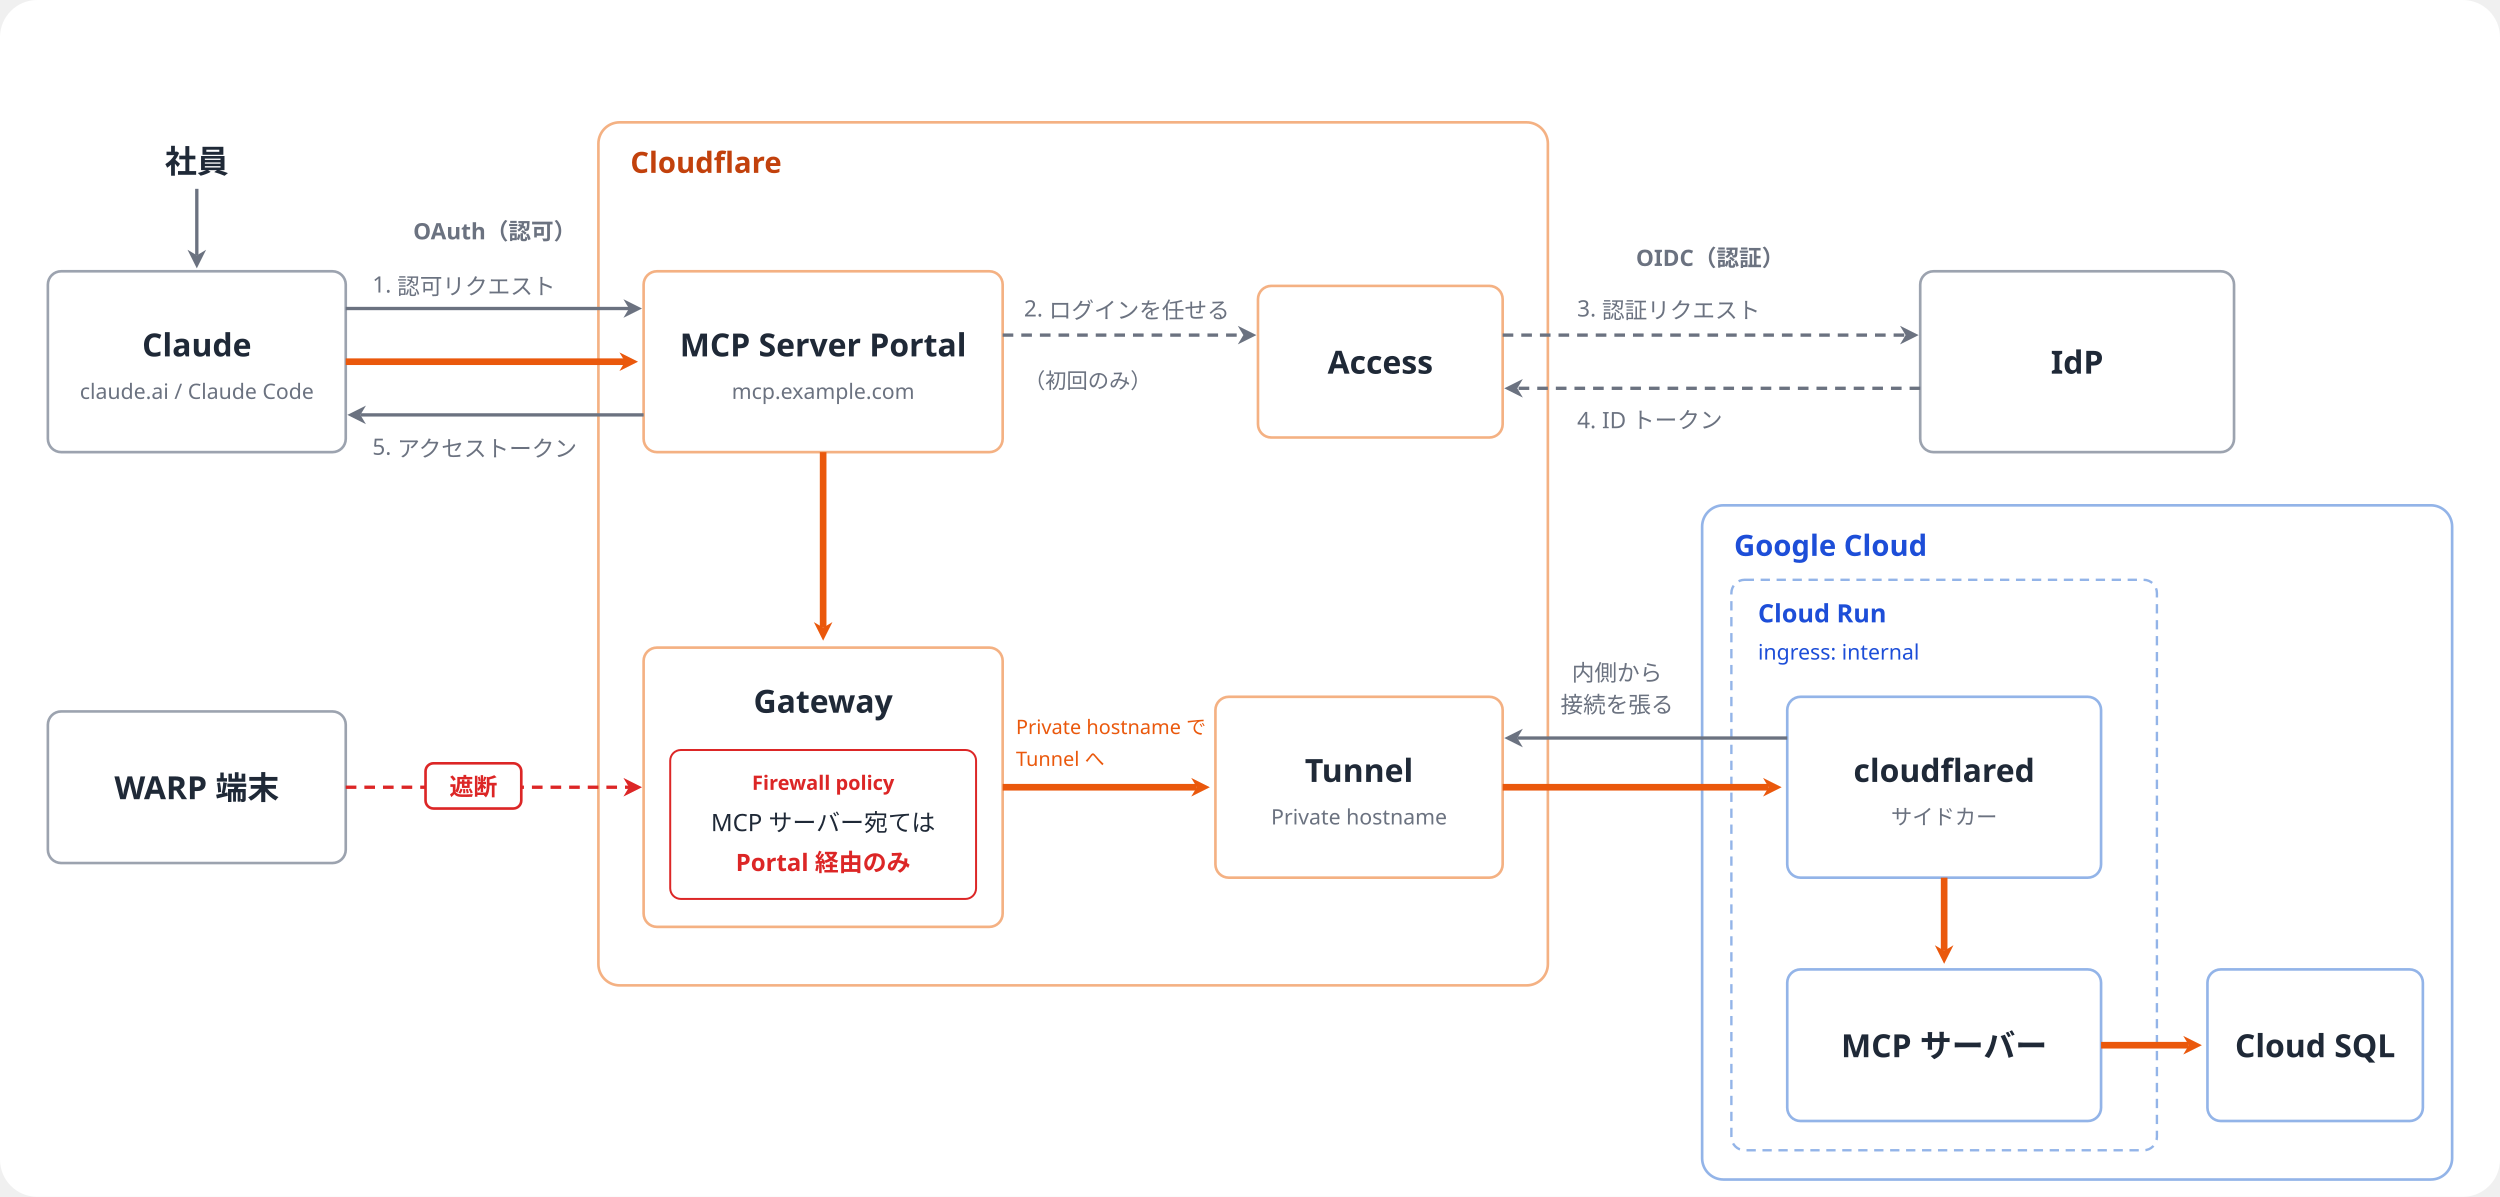
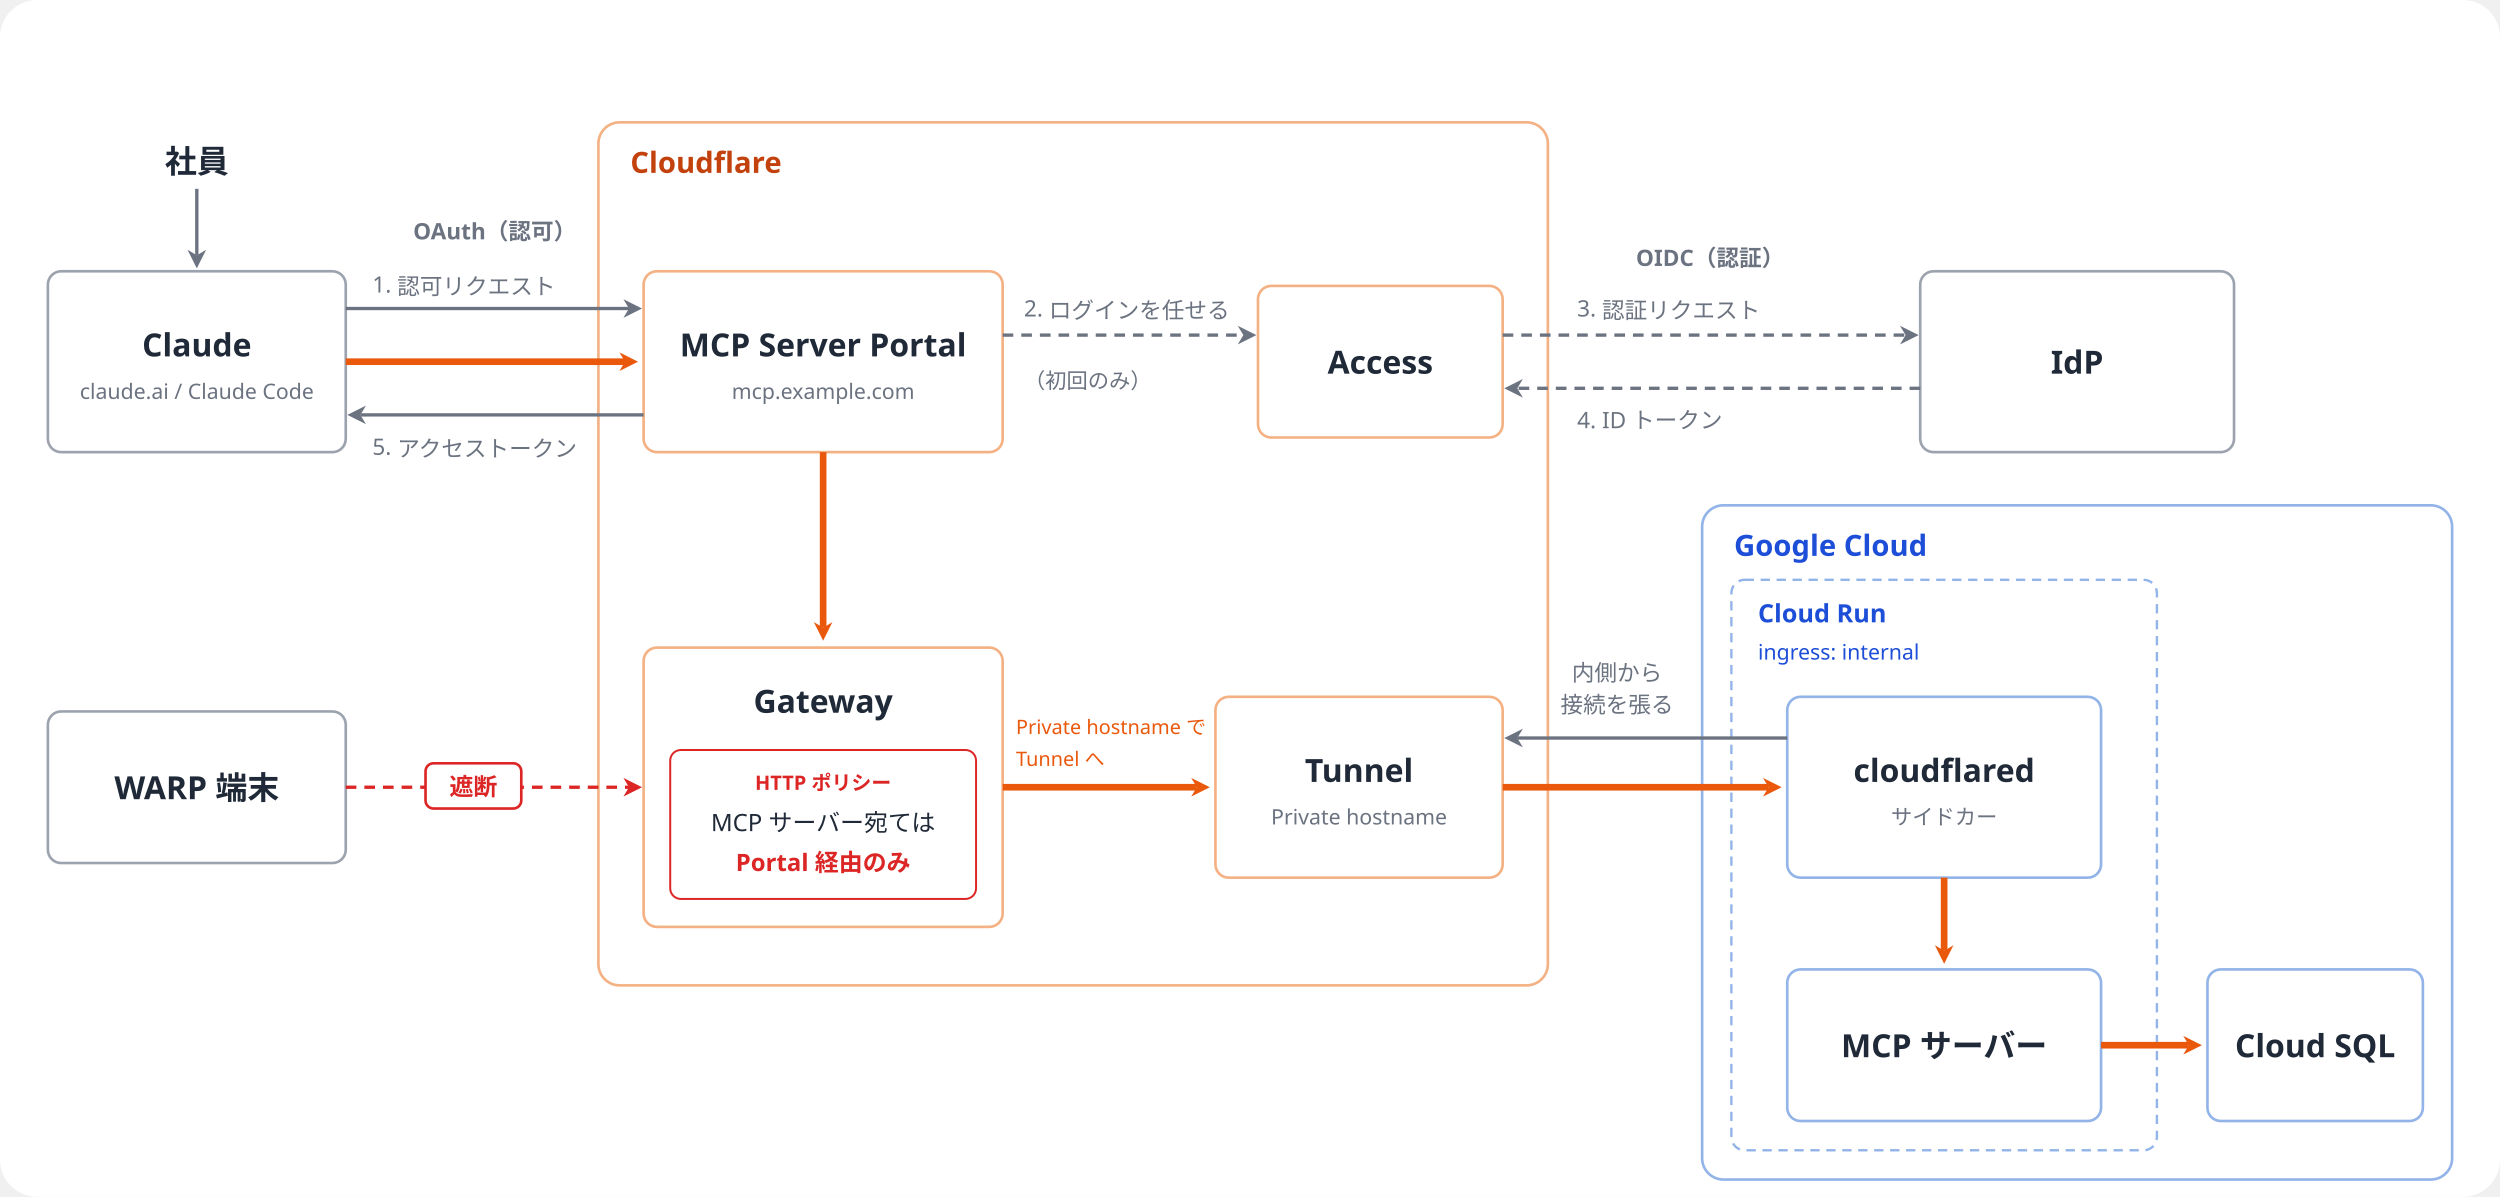
<svg xmlns="http://www.w3.org/2000/svg" width="1880" height="900" viewBox="20 120 1880 900">
  <defs>
    <marker id="a9CA3AF" viewBox="0 0 10 10" refX="3" refY="5" markerWidth="14" markerHeight="14" markerUnits="userSpaceOnUse" orient="auto">
      <path d="M0,0 L10,5 L0,10 L3,5 z" fill="#9CA3AF" />
    </marker>
    <marker id="aEA580C" viewBox="0 0 10 10" refX="3" refY="5" markerWidth="14" markerHeight="14" markerUnits="userSpaceOnUse" orient="auto">
      <path d="M0,0 L10,5 L0,10 L3,5 z" fill="#EA580C" />
    </marker>
    <marker id="aDC2626" viewBox="0 0 10 10" refX="3" refY="5" markerWidth="14" markerHeight="14" markerUnits="userSpaceOnUse" orient="auto">
      <path d="M0,0 L10,5 L0,10 L3,5 z" fill="#DC2626" />
    </marker>
    <marker id="a6B7280" viewBox="0 0 10 10" refX="3" refY="5" markerWidth="14" markerHeight="14" markerUnits="userSpaceOnUse" orient="auto">
      <path d="M0,0 L10,5 L0,10 L3,5 z" fill="#6B7280" />
    </marker>
  </defs>
  <rect x="20" y="120" width="1880" height="900" rx="28" fill="#FFFFFF" />
  <rect x="470" y="212" width="714" height="649" rx="16" fill="none" stroke="#F4B183" stroke-width="2" />
  <text x="494" y="250" font-family="'BIZ UDPGothic', 'Hiragino Sans', sans-serif" font-size="22" font-weight="700" fill="#C2410C" text-anchor="start">Cloudflare</text>
  <rect x="1300" y="500" width="564" height="507" rx="16" fill="none" stroke="#93B4E8" stroke-width="2" />
  <text x="1324" y="538" font-family="'BIZ UDPGothic', 'Hiragino Sans', sans-serif" font-size="22" font-weight="700" fill="#1D4ED8" text-anchor="start">Google Cloud</text>
  <rect x="1322" y="556" width="320" height="429" rx="10" fill="none" stroke="#93B4E8" stroke-width="1.8" stroke-dasharray="7 5" />
  <text x="1342" y="588" font-family="'BIZ UDPGothic', 'Hiragino Sans', sans-serif" font-size="19" font-weight="700" fill="#1D4ED8" text-anchor="start">Cloud Run</text>
  <text x="1342" y="616" font-family="'BIZ UDPGothic', 'Hiragino Sans', sans-serif" font-size="16" font-weight="500" fill="#1D4ED8" text-anchor="start">ingress: internal</text>
  <text x="168" y="250" font-family="'BIZ UDPGothic', 'Hiragino Sans', sans-serif" font-size="24" font-weight="700" fill="#1F2937" text-anchor="middle">社員</text>
  <rect x="56" y="324" width="224" height="136" rx="10" fill="#FFFFFF" stroke="#9CA3AF" stroke-width="2" />
  <text x="168.0" y="388.0" font-family="'BIZ UDPGothic', 'Hiragino Sans', sans-serif" font-size="24" font-weight="700" fill="#1F2937" text-anchor="middle">Claude</text>
  <text x="168.0" y="420.0" font-family="'BIZ UDPGothic', 'Hiragino Sans', sans-serif" font-size="16" font-weight="400" fill="#6B7280" text-anchor="middle">claude.ai / Claude Code</text>
  <rect x="56" y="655" width="224" height="114" rx="10" fill="#FFFFFF" stroke="#9CA3AF" stroke-width="2" />
  <text x="168.0" y="721.0" font-family="'BIZ UDPGothic', 'Hiragino Sans', sans-serif" font-size="24" font-weight="700" fill="#1F2937" text-anchor="middle">WARP 端末</text>
  <rect x="504" y="324" width="270" height="136" rx="10" fill="#FFFFFF" stroke="#F4B183" stroke-width="2" />
  <text x="639.0" y="388.0" font-family="'BIZ UDPGothic', 'Hiragino Sans', sans-serif" font-size="24" font-weight="700" fill="#1F2937" text-anchor="middle">MCP Server Portal</text>
  <text x="639.0" y="420.0" font-family="'BIZ UDPGothic', 'Hiragino Sans', sans-serif" font-size="16" font-weight="400" fill="#6B7280" text-anchor="middle">mcp.example.com</text>
  <rect x="966" y="335" width="184" height="114" rx="10" fill="#FFFFFF" stroke="#F4B183" stroke-width="2" />
  <text x="1058.0" y="401.0" font-family="'BIZ UDPGothic', 'Hiragino Sans', sans-serif" font-size="24" font-weight="700" fill="#1F2937" text-anchor="middle">Access</text>
  <rect x="934" y="644" width="216" height="136" rx="10" fill="#FFFFFF" stroke="#F4B183" stroke-width="2" />
  <text x="1042.0" y="708.0" font-family="'BIZ UDPGothic', 'Hiragino Sans', sans-serif" font-size="24" font-weight="700" fill="#1F2937" text-anchor="middle">Tunnel</text>
  <text x="1042.0" y="740.0" font-family="'BIZ UDPGothic', 'Hiragino Sans', sans-serif" font-size="16" font-weight="400" fill="#6B7280" text-anchor="middle">Private hostname</text>
  <rect x="1464" y="324" width="236" height="136" rx="10" fill="#FFFFFF" stroke="#9CA3AF" stroke-width="2" />
  <text x="1582.0" y="401.0" font-family="'BIZ UDPGothic', 'Hiragino Sans', sans-serif" font-size="24" font-weight="700" fill="#1F2937" text-anchor="middle">IdP</text>
  <rect x="1364" y="644" width="236" height="136" rx="10" fill="#FFFFFF" stroke="#93B4E8" stroke-width="2" />
  <text x="1482.0" y="708.0" font-family="'BIZ UDPGothic', 'Hiragino Sans', sans-serif" font-size="24" font-weight="700" fill="#1F2937" text-anchor="middle">cloudflared</text>
  <text x="1482.0" y="740.0" font-family="'BIZ UDPGothic', 'Hiragino Sans', sans-serif" font-size="16" font-weight="400" fill="#6B7280" text-anchor="middle">サイドカー</text>
  <rect x="1364" y="849" width="236" height="114" rx="10" fill="#FFFFFF" stroke="#93B4E8" stroke-width="2" />
  <text x="1482.0" y="915.0" font-family="'BIZ UDPGothic', 'Hiragino Sans', sans-serif" font-size="24" font-weight="700" fill="#1F2937" text-anchor="middle">MCP サーバー</text>
  <rect x="1680" y="849" width="162" height="114" rx="10" fill="#FFFFFF" stroke="#93B4E8" stroke-width="2" />
  <text x="1761.0" y="915.0" font-family="'BIZ UDPGothic', 'Hiragino Sans', sans-serif" font-size="24" font-weight="700" fill="#1F2937" text-anchor="middle">Cloud SQL</text>
  <rect x="504" y="607" width="270" height="210" rx="10" fill="#FFFFFF" stroke="#F4B183" stroke-width="2" />
  <text x="639" y="656" font-family="'BIZ UDPGothic', 'Hiragino Sans', sans-serif" font-size="24" font-weight="700" fill="#1F2937" text-anchor="middle">Gateway</text>
  <rect x="524" y="684" width="230" height="112" rx="8" fill="#FFFFFF" stroke="#DC2626" stroke-width="1.5" />
-   <text x="639" y="714" font-family="'BIZ UDPGothic', 'Hiragino Sans', sans-serif" font-size="15" font-weight="700" fill="#DC2626" text-anchor="middle">Firewall policy</text>
+   <text x="639" y="714" font-family="'BIZ UDPGothic', 'Hiragino Sans', sans-serif" font-size="15" font-weight="700" fill="#DC2626" text-anchor="middle">HTTP ポリシー</text>
  <text x="639" y="745" font-family="'BIZ UDPGothic', 'Hiragino Sans', sans-serif" font-size="18" font-weight="500" fill="#1F2937" text-anchor="middle">MCP サーバー宛ては</text>
  <text x="639" y="775" font-family="'BIZ UDPGothic', 'Hiragino Sans', sans-serif" font-size="18" font-weight="700" fill="#DC2626" text-anchor="middle">Portal 経由のみ</text>
  <path d="M168,262 L168,312" fill="none" stroke="#6B7280" stroke-width="2.5" marker-end="url(#a6B7280)" />
  <path d="M280,352 L493,352" fill="none" stroke="#6B7280" stroke-width="2.5" marker-end="url(#a6B7280)" />
  <path d="M504,432 L291,432" fill="none" stroke="#6B7280" stroke-width="2.5" marker-end="url(#a6B7280)" />
  <text x="392" y="300" font-family="'BIZ UDPGothic', 'Hiragino Sans', sans-serif" font-size="17" font-weight="700" fill="#6B7280" text-anchor="middle">OAuth（認可）</text>
  <text x="300" y="340" font-family="'BIZ UDPGothic', 'Hiragino Sans', sans-serif" font-size="17" font-weight="500" fill="#6B7280" text-anchor="start">1. 認可リクエスト</text>
  <text x="300" y="462" font-family="'BIZ UDPGothic', 'Hiragino Sans', sans-serif" font-size="17" font-weight="500" fill="#6B7280" text-anchor="start">5. アクセストークン</text>
  <path d="M774,372 L955,372" fill="none" stroke="#6B7280" stroke-width="2.5" stroke-dasharray="8 6" marker-end="url(#a6B7280)" />
  <text x="790" y="358" font-family="'BIZ UDPGothic', 'Hiragino Sans', sans-serif" font-size="17" font-weight="500" fill="#6B7280" text-anchor="start">2. ログインを任せる</text>
  <text x="790" y="412" font-family="'BIZ UDPGothic', 'Hiragino Sans', sans-serif" font-size="16" font-weight="500" fill="#6B7280" text-anchor="start">（初回のみ）</text>
  <path d="M1150,372 L1453,372" fill="none" stroke="#6B7280" stroke-width="2.5" stroke-dasharray="8 6" marker-end="url(#a6B7280)" />
  <path d="M1464,412 L1161,412" fill="none" stroke="#6B7280" stroke-width="2.5" stroke-dasharray="8 6" marker-end="url(#a6B7280)" />
  <text x="1306" y="320" font-family="'BIZ UDPGothic', 'Hiragino Sans', sans-serif" font-size="17" font-weight="700" fill="#6B7280" text-anchor="middle">OIDC（認証）</text>
  <text x="1206" y="358" font-family="'BIZ UDPGothic', 'Hiragino Sans', sans-serif" font-size="17" font-weight="500" fill="#6B7280" text-anchor="start">3. 認証リクエスト</text>
  <text x="1206" y="442" font-family="'BIZ UDPGothic', 'Hiragino Sans', sans-serif" font-size="17" font-weight="500" fill="#6B7280" text-anchor="start">4. ID トークン</text>
  <path d="M280,392 L490,392" fill="none" stroke="#EA580C" stroke-width="5" marker-end="url(#aEA580C)" />
  <path d="M639,460 L639,592" fill="none" stroke="#EA580C" stroke-width="5" marker-end="url(#aEA580C)" />
  <path d="M774,712 L920,712" fill="none" stroke="#EA580C" stroke-width="5" marker-end="url(#aEA580C)" />
  <text x="784" y="672" font-family="'BIZ UDPGothic', 'Hiragino Sans', sans-serif" font-size="15" font-weight="500" fill="#EA580C" text-anchor="start">Private hostname で</text>
  <text x="784" y="696" font-family="'BIZ UDPGothic', 'Hiragino Sans', sans-serif" font-size="15" font-weight="500" fill="#EA580C" text-anchor="start">Tunnel へ</text>
  <path d="M1150,712 L1350,712" fill="none" stroke="#EA580C" stroke-width="5" marker-end="url(#aEA580C)" />
  <path d="M1482,780 L1482,835" fill="none" stroke="#EA580C" stroke-width="5" marker-end="url(#aEA580C)" />
  <path d="M1600,906 L1666,906" fill="none" stroke="#EA580C" stroke-width="5" marker-end="url(#aEA580C)" />
  <path d="M1364,675 L1161,675" fill="none" stroke="#6B7280" stroke-width="2.5" marker-end="url(#a6B7280)" />
  <text x="1236" y="632" font-family="'BIZ UDPGothic', 'Hiragino Sans', sans-serif" font-size="17" font-weight="500" fill="#6B7280" text-anchor="middle">内側から</text>
  <text x="1236" y="656" font-family="'BIZ UDPGothic', 'Hiragino Sans', sans-serif" font-size="17" font-weight="500" fill="#6B7280" text-anchor="middle">接続を張る</text>
  <path d="M280,712 L493,712" fill="none" stroke="#DC2626" stroke-width="2.5" stroke-dasharray="8 6" marker-end="url(#aDC2626)" />
  <rect x="340" y="694" width="72" height="34" rx="6" fill="#FFFFFF" stroke="#DC2626" stroke-width="2" />
  <text x="376" y="718" font-family="'BIZ UDPGothic', 'Hiragino Sans', sans-serif" font-size="18" font-weight="700" fill="#DC2626" text-anchor="middle">遮断</text>
</svg>
